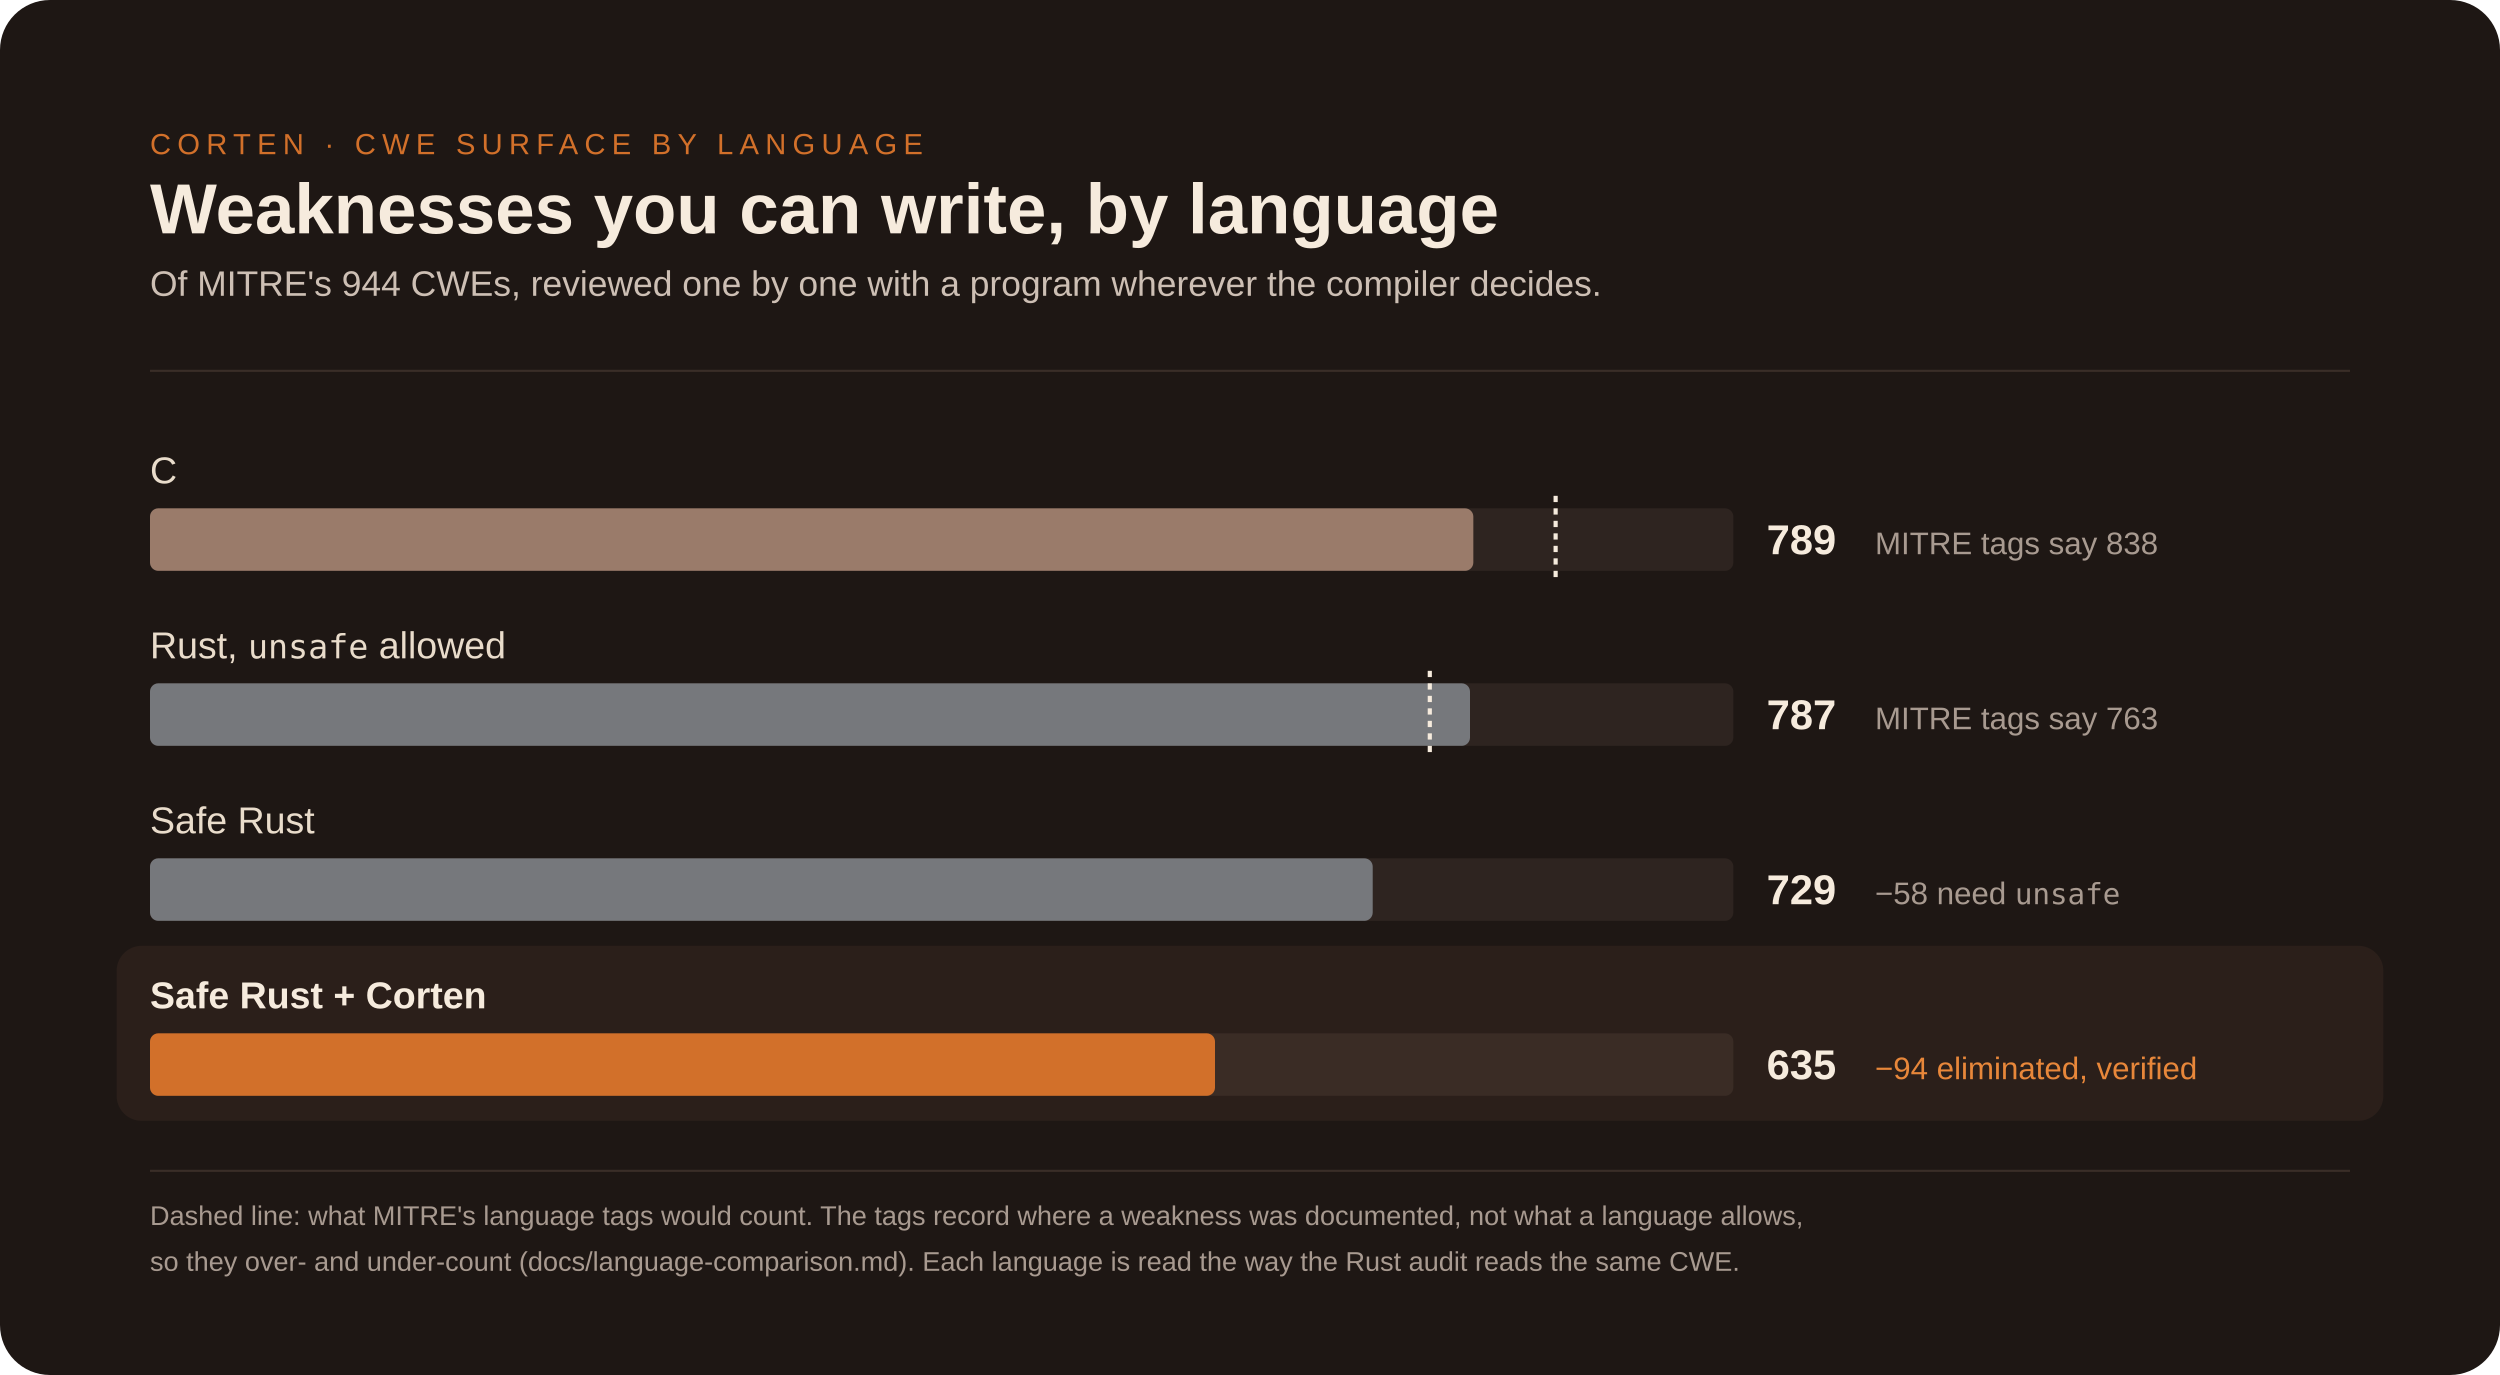
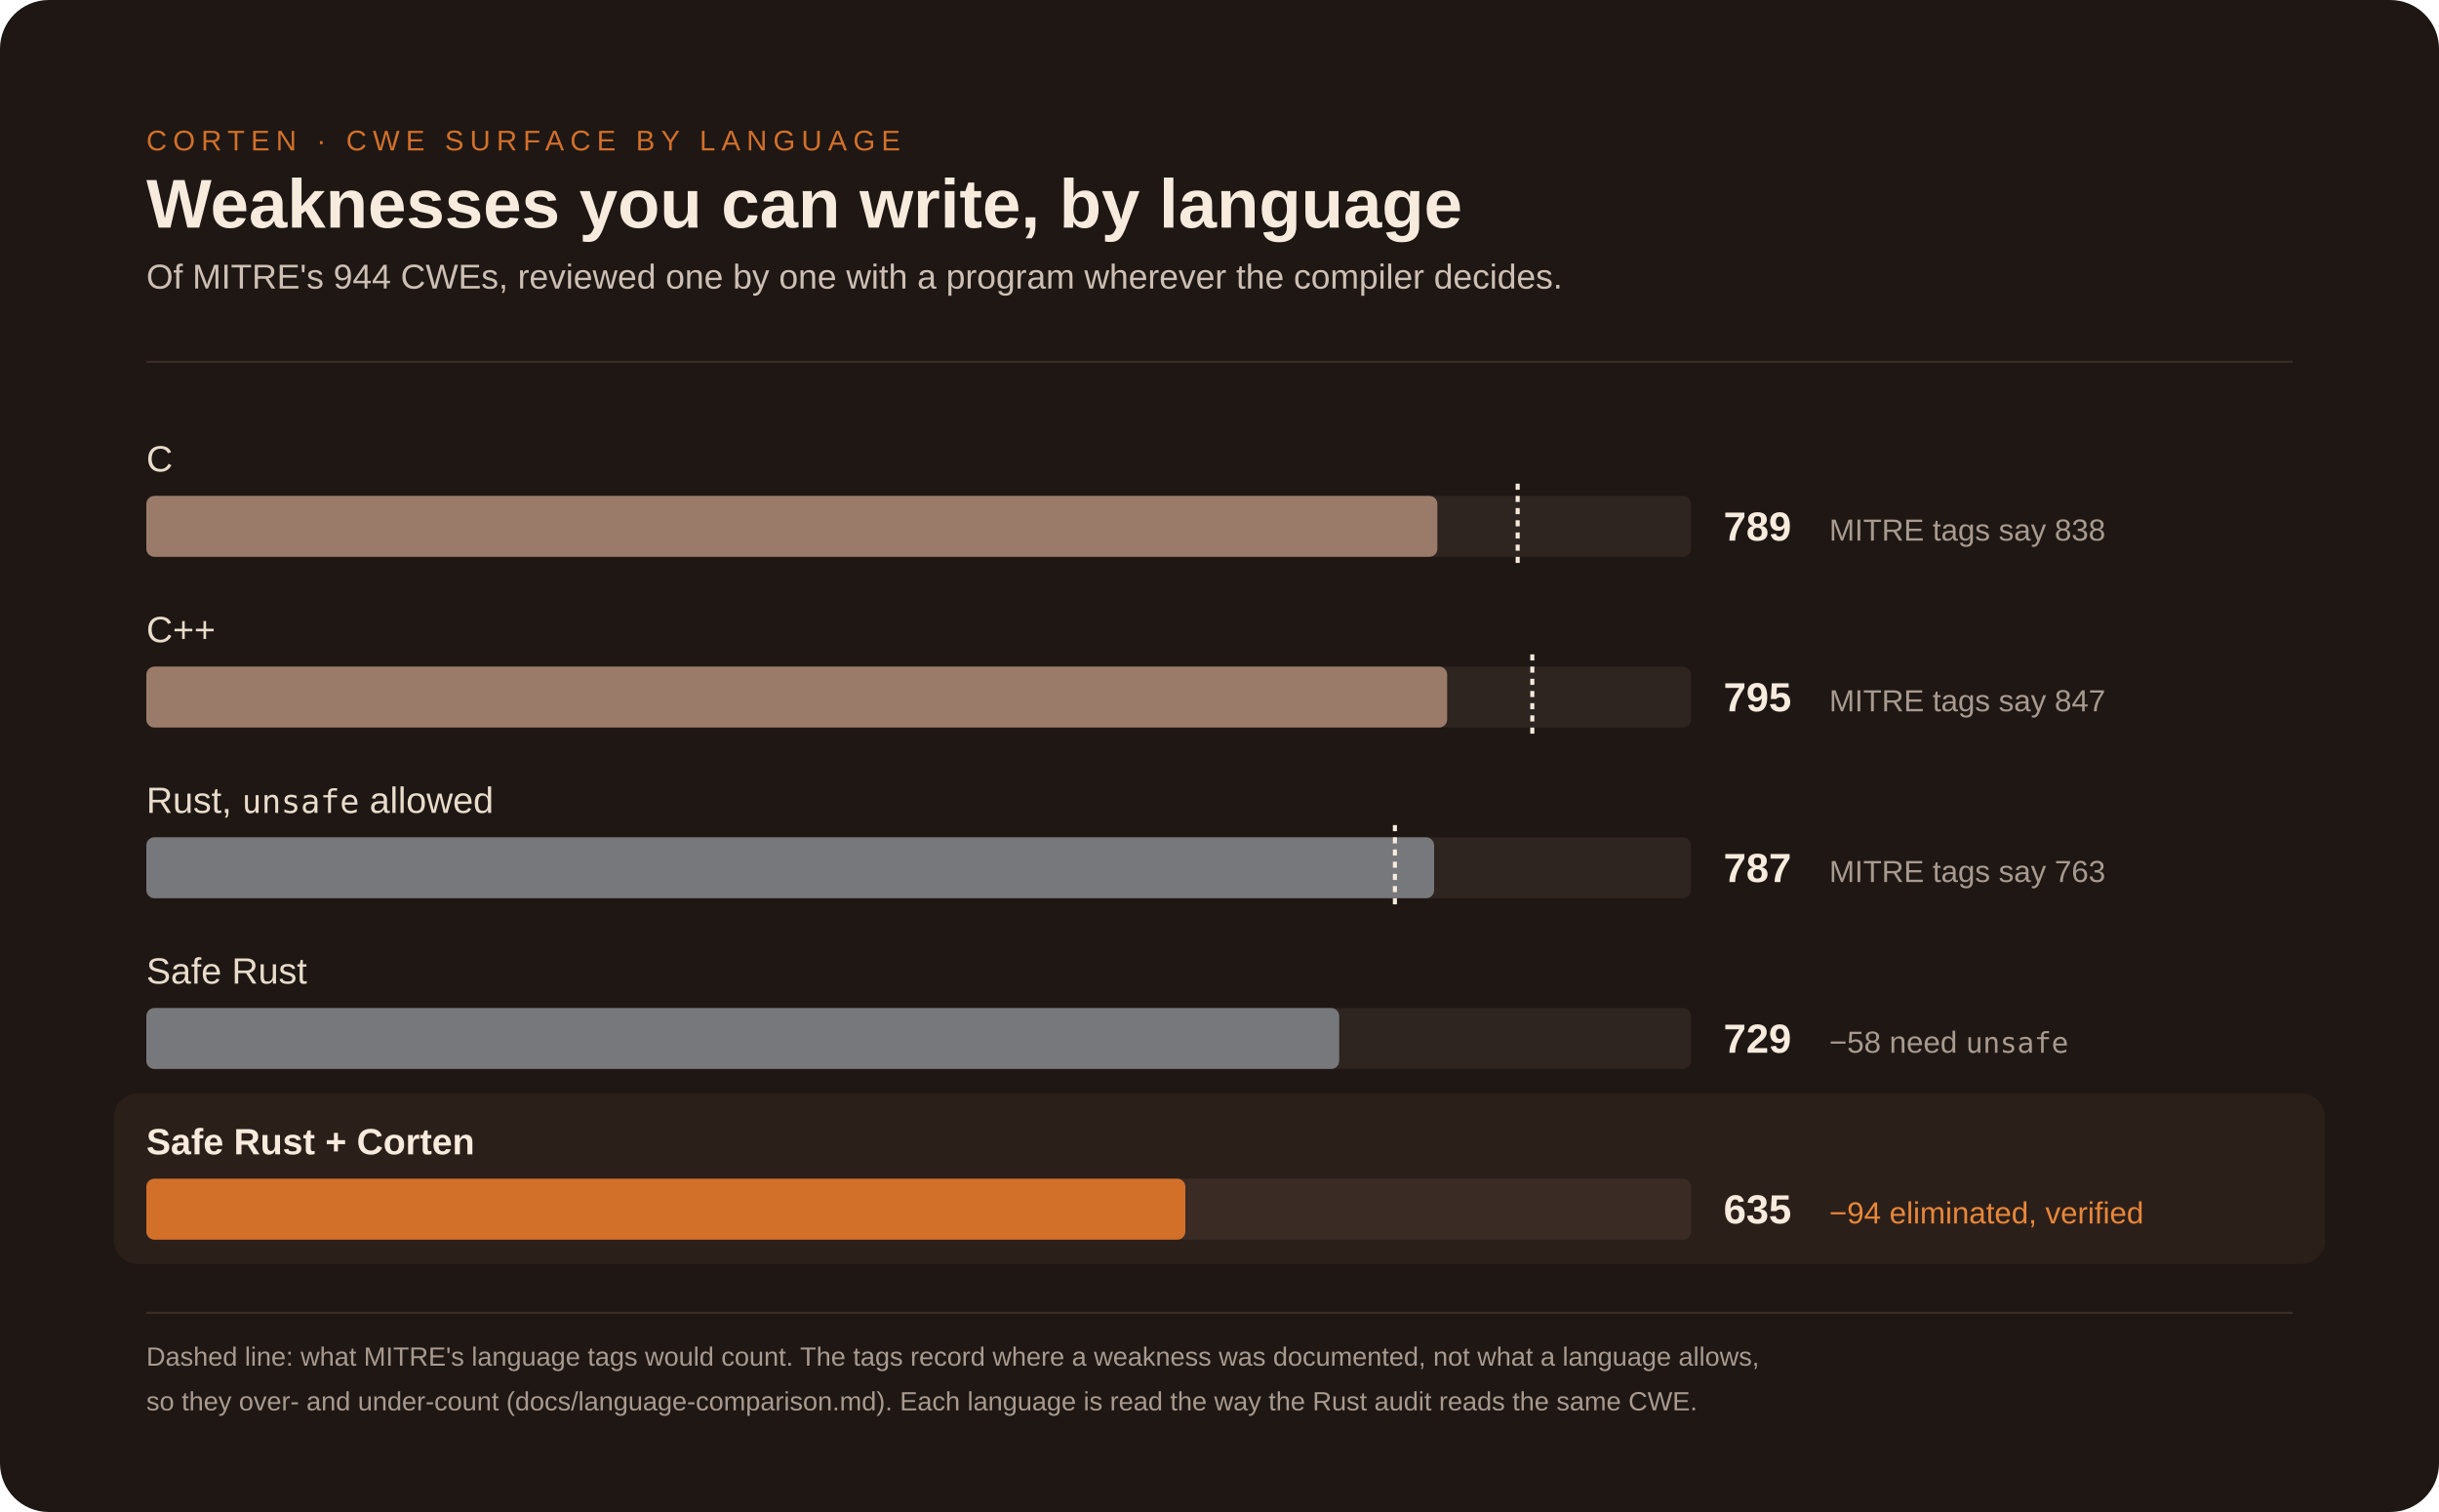
- <svg xmlns="http://www.w3.org/2000/svg" viewBox="0 0 1200 660" width="1200" height="660" role="img" aria-labelledby="t d">
-   <rect width="1200" height="660" rx="24" fill="#1E1714" />
+ <svg xmlns="http://www.w3.org/2000/svg" viewBox="0 0 1200 744" width="1200" height="744" role="img" aria-labelledby="t d">
+   <rect width="1200" height="744" rx="24" fill="#1E1714" />
  <g font-family="Archivo, 'Helvetica Neue', Arial, sans-serif">
    <text x="72" y="74" font-size="14" font-weight="500" letter-spacing="3" fill="#D2702A">CORTEN · CWE SURFACE BY LANGUAGE</text>
    <text x="72" y="112" font-size="34" font-weight="800" fill="#F6EBDD">Weaknesses you can write, by language</text>
    <text x="72" y="142" font-size="17" font-weight="500" fill="#CDBFB4">Of MITRE's 944 CWEs, reviewed one by one with a program wherever the compiler decides.</text>
    <line x1="72" y1="178" x2="1128" y2="178" stroke="#3A2E28" stroke-width="1" />
    <text x="72" y="232" font-size="18" font-weight="500" fill="#E9DCCB">C</text>
    <rect x="72" y="244" width="760" height="30" rx="4" fill="#2E2420" />
    <rect x="72" y="244" width="635.2" height="30" rx="4" fill="#9A7B6A" />
    <line x1="746.7" y1="238" x2="746.7" y2="280" stroke="#F6EBDD" stroke-width="2" stroke-dasharray="3 3" />
    <text x="848" y="266" font-size="20" font-weight="800" fill="#F6EBDD">789</text>
    <text x="900" y="266" font-size="15" font-weight="500" fill="#A89A90">MITRE tags say 838</text>
-     <text x="72" y="316" font-size="18" font-weight="500" fill="#E9DCCB">Rust, <tspan font-family="monospace" font-size="16">unsafe</tspan> allowed</text>
+     <text x="72" y="316" font-size="18" font-weight="500" fill="#E9DCCB">C++</text>
    <rect x="72" y="328" width="760" height="30" rx="4" fill="#2E2420" />
-     <rect x="72" y="328" width="633.6" height="30" rx="4" fill="#76787C" />
-     <line x1="686.3" y1="322" x2="686.3" y2="364" stroke="#F6EBDD" stroke-width="2" stroke-dasharray="3 3" />
-     <text x="848" y="350" font-size="20" font-weight="800" fill="#F6EBDD">787</text>
-     <text x="900" y="350" font-size="15" font-weight="500" fill="#A89A90">MITRE tags say 763</text>
-     <text x="72" y="400" font-size="18" font-weight="500" fill="#E9DCCB">Safe Rust</text>
+     <rect x="72" y="328" width="640" height="30" rx="4" fill="#9A7B6A" />
+     <line x1="753.9" y1="322" x2="753.9" y2="364" stroke="#F6EBDD" stroke-width="2" stroke-dasharray="3 3" />
+     <text x="848" y="350" font-size="20" font-weight="800" fill="#F6EBDD">795</text>
+     <text x="900" y="350" font-size="15" font-weight="500" fill="#A89A90">MITRE tags say 847</text>
+     <text x="72" y="400" font-size="18" font-weight="500" fill="#E9DCCB">Rust, <tspan font-family="monospace" font-size="16">unsafe</tspan> allowed</text>
    <rect x="72" y="412" width="760" height="30" rx="4" fill="#2E2420" />
-     <rect x="72" y="412" width="586.9" height="30" rx="4" fill="#76787C" />
-     <text x="848" y="434" font-size="20" font-weight="800" fill="#F6EBDD">729</text>
-     <text x="900" y="434" font-size="15" font-weight="500" fill="#A89A90">−58 need <tspan font-family="monospace" font-size="14">unsafe</tspan>
+     <rect x="72" y="412" width="633.6" height="30" rx="4" fill="#76787C" />
+     <line x1="686.3" y1="406" x2="686.3" y2="448" stroke="#F6EBDD" stroke-width="2" stroke-dasharray="3 3" />
+     <text x="848" y="434" font-size="20" font-weight="800" fill="#F6EBDD">787</text>
+     <text x="900" y="434" font-size="15" font-weight="500" fill="#A89A90">MITRE tags say 763</text>
+     <text x="72" y="484" font-size="18" font-weight="500" fill="#E9DCCB">Safe Rust</text>
+     <rect x="72" y="496" width="760" height="30" rx="4" fill="#2E2420" />
+     <rect x="72" y="496" width="586.9" height="30" rx="4" fill="#76787C" />
+     <text x="848" y="518" font-size="20" font-weight="800" fill="#F6EBDD">729</text>
+     <text x="900" y="518" font-size="15" font-weight="500" fill="#A89A90">−58 need <tspan font-family="monospace" font-size="14">unsafe</tspan>
    </text>
-     <rect x="56" y="454" width="1088" height="84" rx="12" fill="#2B1F1A" />
-     <text x="72" y="484" font-size="18" font-weight="800" fill="#F6EBDD">Safe Rust + Corten</text>
-     <rect x="72" y="496" width="760" height="30" rx="4" fill="#3A2C25" />
-     <rect x="72" y="496" width="511.2" height="30" rx="4" fill="#D2702A" />
-     <text x="848" y="518" font-size="20" font-weight="800" fill="#F6EBDD">635</text>
-     <text x="900" y="518" font-size="15" font-weight="500" fill="#E8873A">−94 eliminated, verified</text>
-     <line x1="72" y1="562" x2="1128" y2="562" stroke="#3A2E28" stroke-width="1" />
+     <rect x="56" y="538" width="1088" height="84" rx="12" fill="#2B1F1A" />
+     <text x="72" y="568" font-size="18" font-weight="800" fill="#F6EBDD">Safe Rust + Corten</text>
+     <rect x="72" y="580" width="760" height="30" rx="4" fill="#3A2C25" />
+     <rect x="72" y="580" width="511.2" height="30" rx="4" fill="#D2702A" />
+     <text x="848" y="602" font-size="20" font-weight="800" fill="#F6EBDD">635</text>
+     <text x="900" y="602" font-size="15" font-weight="500" fill="#E8873A">−94 eliminated, verified</text>
+     <line x1="72" y1="646" x2="1128" y2="646" stroke="#3A2E28" stroke-width="1" />
    <g font-size="13" font-weight="500" fill="#A89A90">
-       <text x="72" y="588">Dashed line: what MITRE's language tags would count. The tags record where a weakness was documented, not what a language allows,</text>
-       <text x="72" y="610">so they over- and under-count (docs/language-comparison.md). Each language is read the way the Rust audit reads the same CWE.</text>
+       <text x="72" y="672">Dashed line: what MITRE's language tags would count. The tags record where a weakness was documented, not what a language allows,</text>
+       <text x="72" y="694">so they over- and under-count (docs/language-comparison.md). Each language is read the way the Rust audit reads the same CWE.</text>
    </g>
  </g>
</svg>
